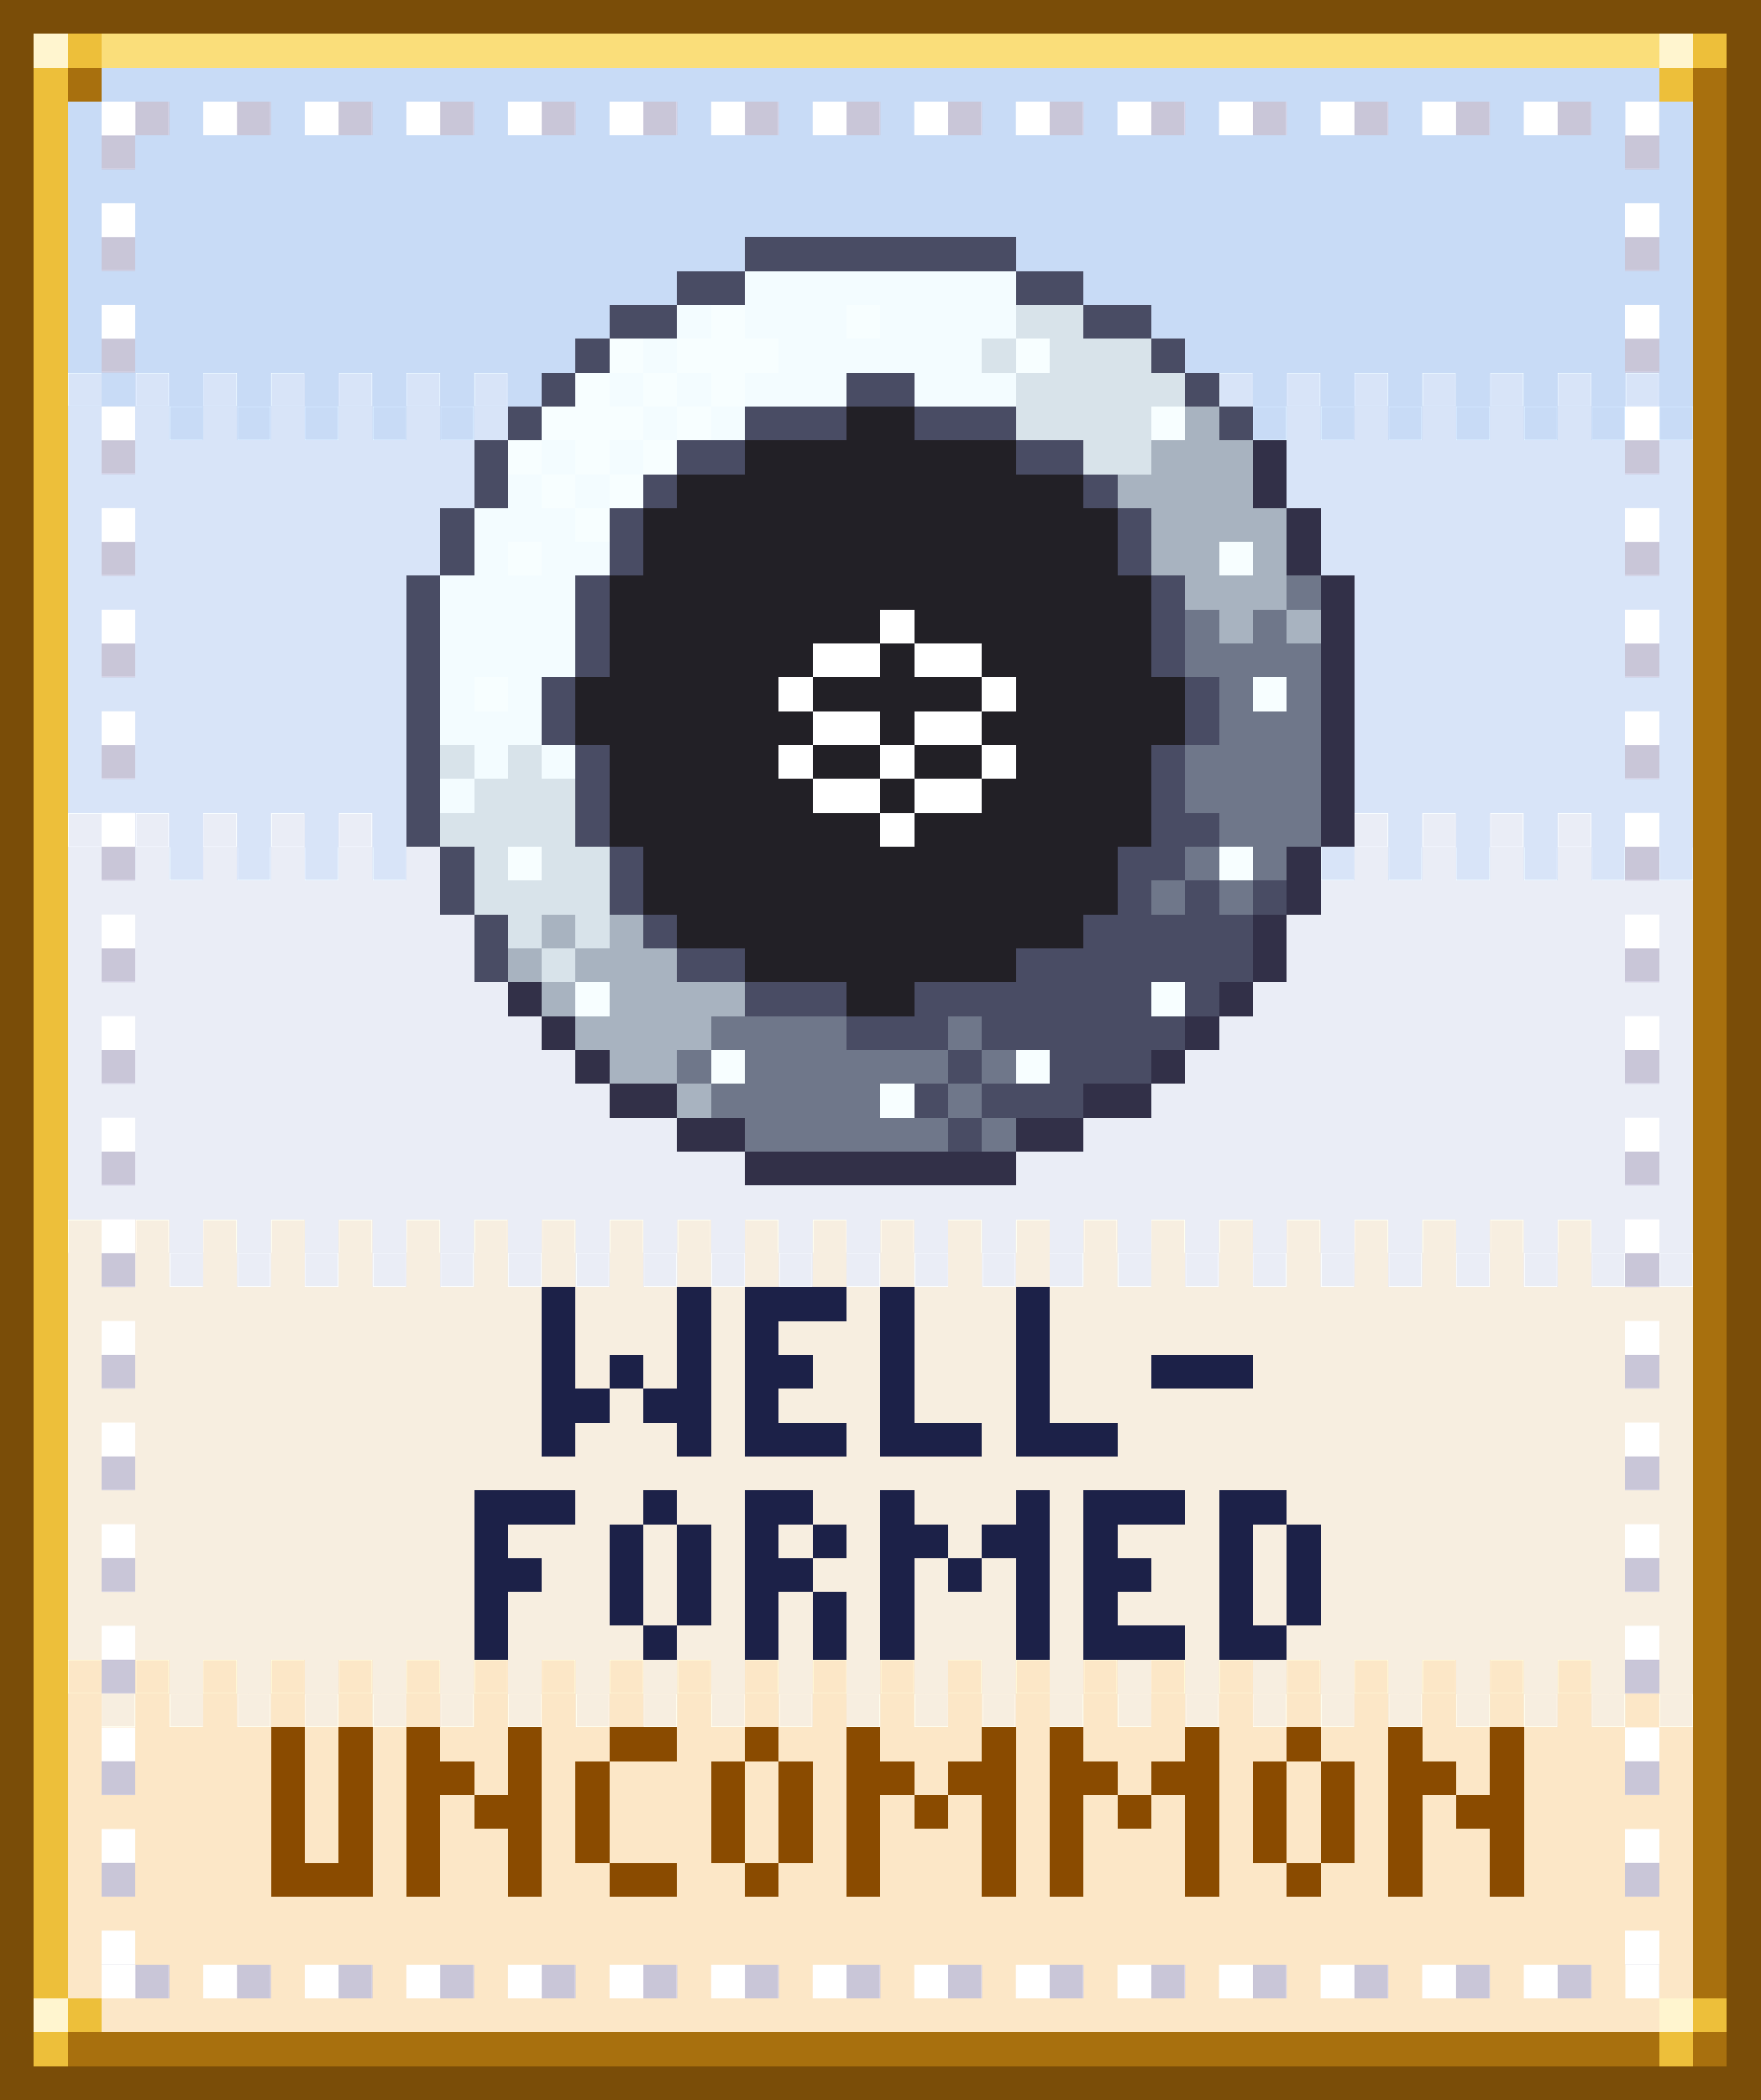
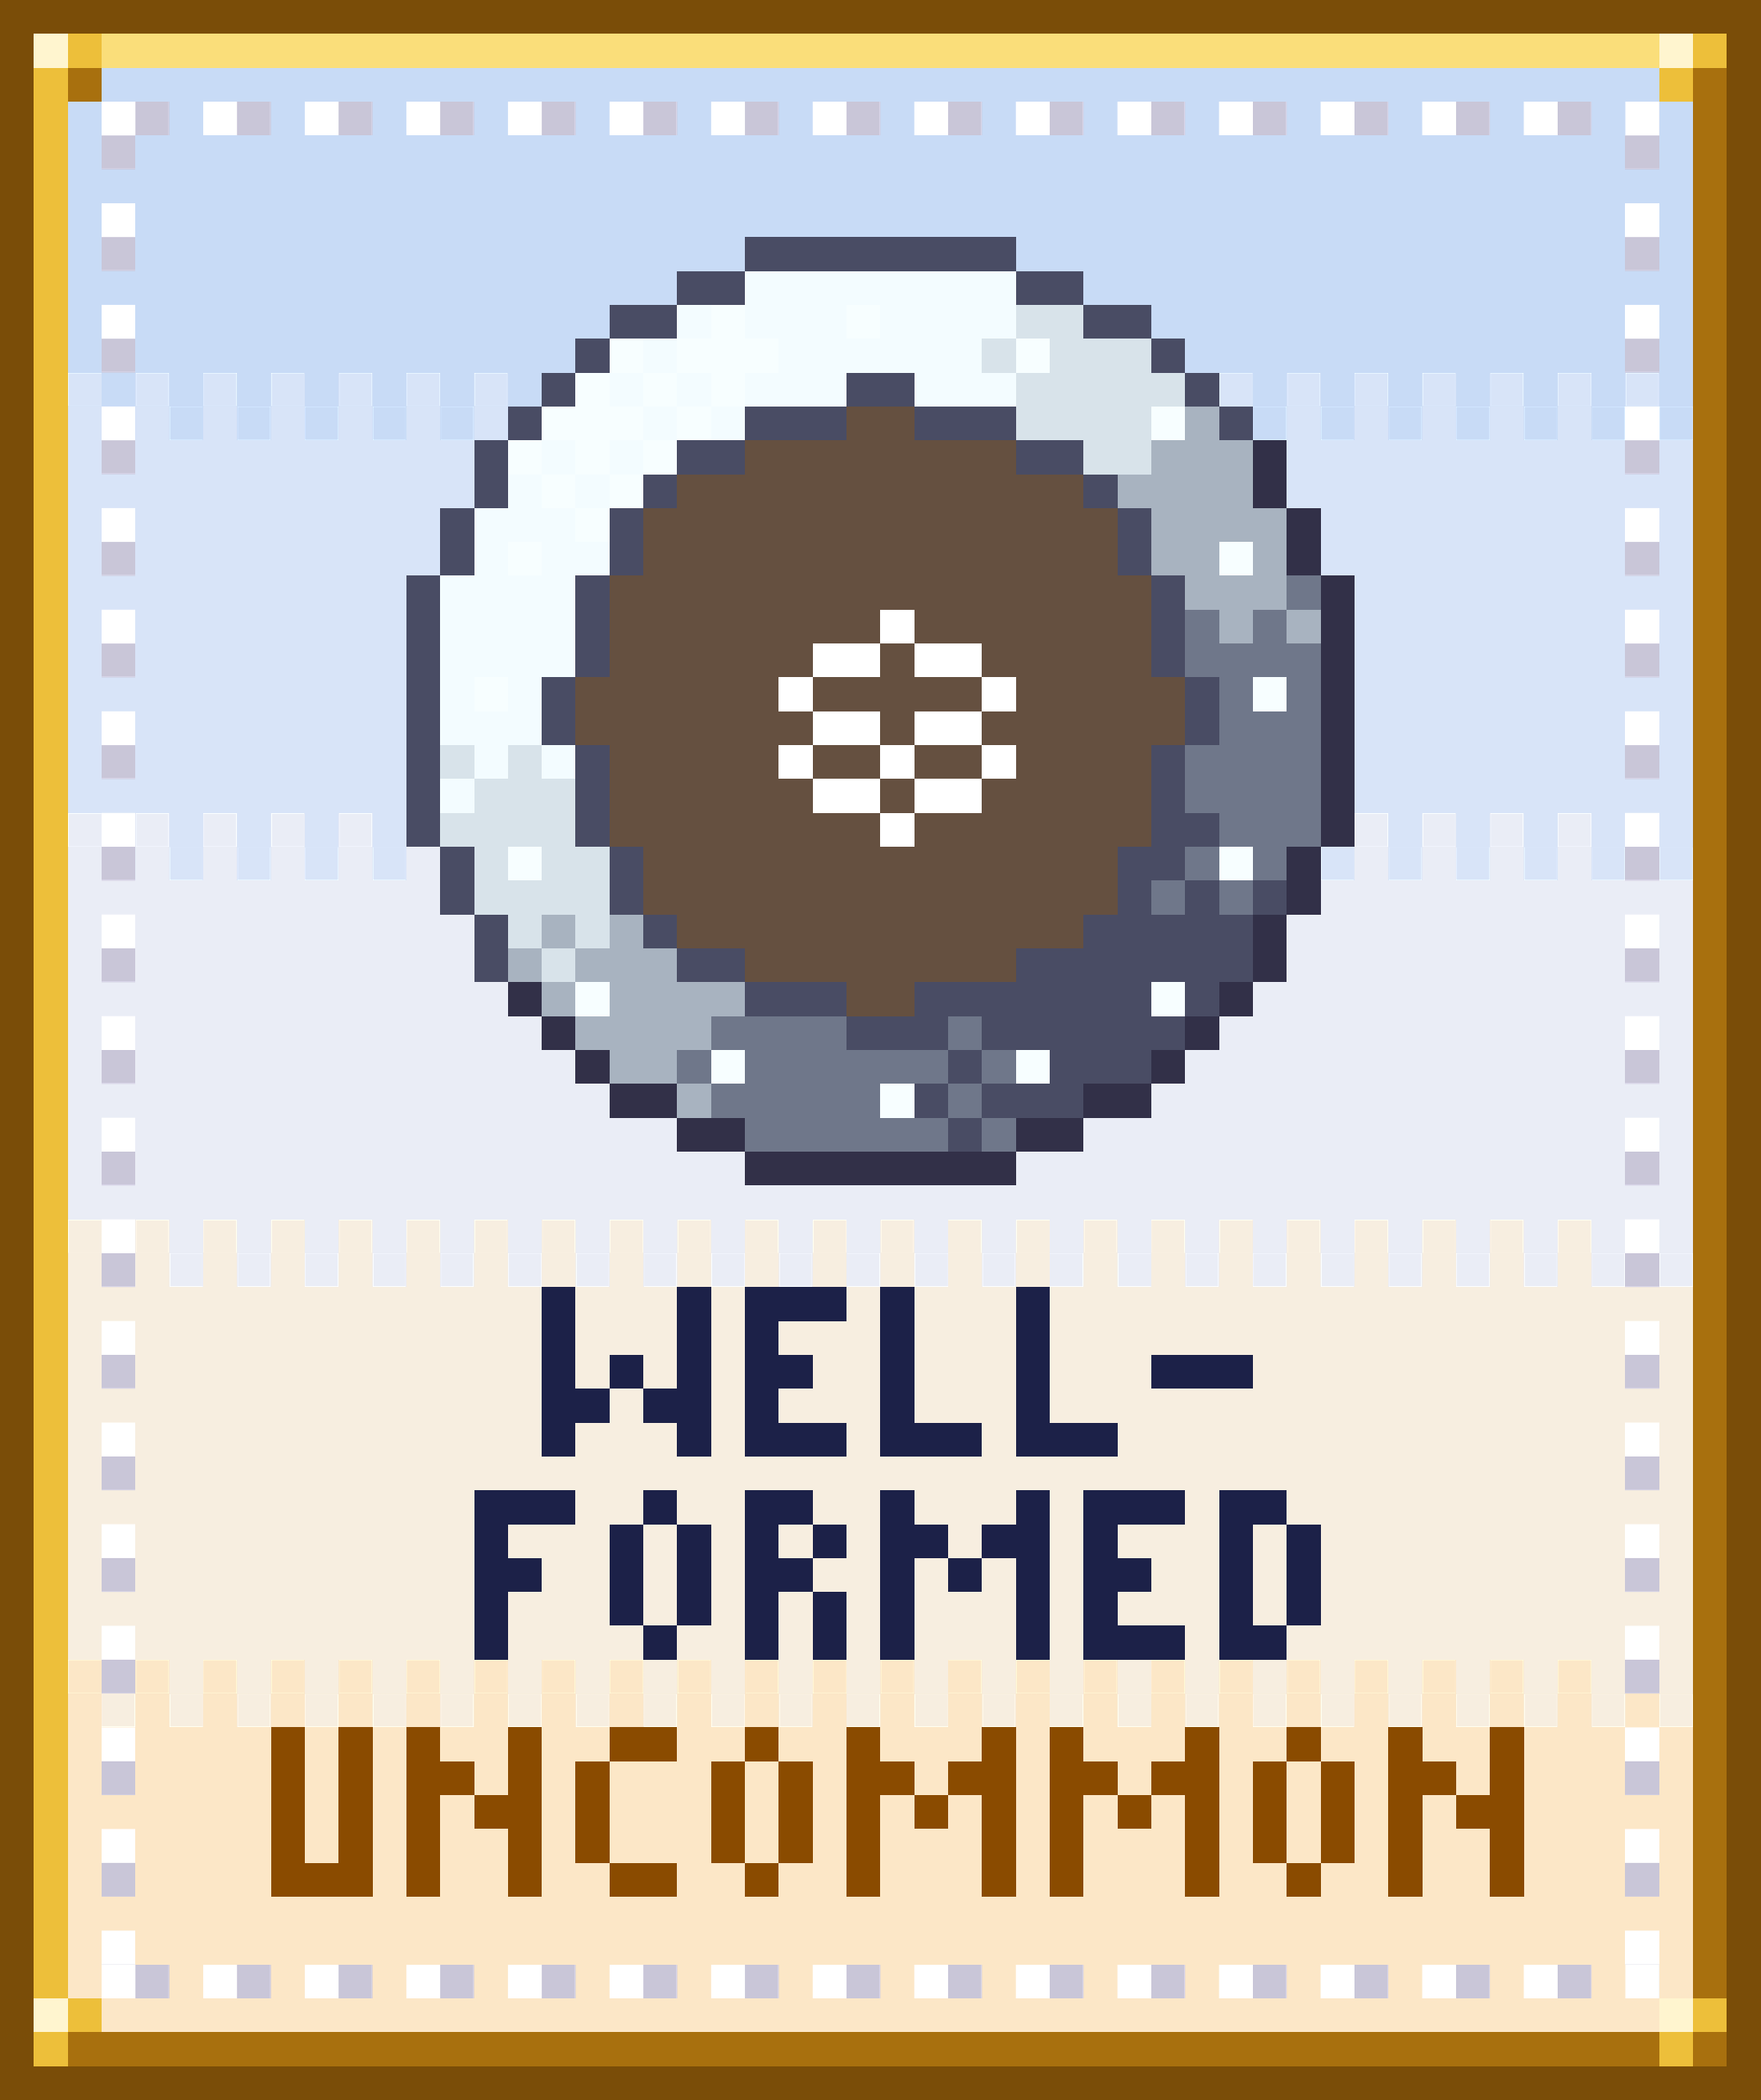
<svg xmlns="http://www.w3.org/2000/svg" width="104" height="124" viewBox="0 0 104 124" role="img" aria-label="Well-Formed: earned, Uncommon" shape-rendering="crispEdges">
  <g transform="scale(2)">
    <defs>
      <pattern id="tgk1" y="11" width="2" height="2" patternUnits="userSpaceOnUse">
        <rect width="1" height="1" fill="#D8E4F8" />
        <rect x="1" y="1" width="1" height="1" fill="#C8DBF6" />
      </pattern>
      <pattern id="tgk2" y="24" width="2" height="2" patternUnits="userSpaceOnUse">
        <rect width="1" height="1" fill="#EAEDF6" />
        <rect x="1" y="1" width="1" height="1" fill="#D8E4F8" />
      </pattern>
      <pattern id="tgk3" y="36" width="2" height="2" patternUnits="userSpaceOnUse">
        <rect width="1" height="1" fill="#F7EEE0" />
        <rect x="1" y="1" width="1" height="1" fill="#EAEDF6" />
      </pattern>
      <pattern id="tgk4" y="49" width="2" height="2" patternUnits="userSpaceOnUse">
        <rect width="1" height="1" fill="#FCE7C7" />
        <rect x="1" y="1" width="1" height="1" fill="#F7EEE0" />
      </pattern>
      <pattern id="frh" width="3" height="1" patternUnits="userSpaceOnUse">
        <path stroke="#C9C6D8" d="M1 .5h1" />
        <path stroke="#FFFFFF" d="M0 .5h1" />
      </pattern>
      <pattern id="frv" width="1" height="3" patternUnits="userSpaceOnUse">
        <path stroke="#C9C6D8" d="M0 1.5h1" />
        <path stroke="#FFFFFF" d="M0 .5h1" />
      </pattern>
      <path id="q0" d="M.5 0v3m4-3v3m-2.5-.5h1m-3 1h2m1 0h2m-5 1h1m3 0h1" />
      <path id="q1" d="M0 .5h3m-3 1h1m-1 1h2m-2 1h1m-1 1h3" />
      <path id="q2" d="M.5 0v4m-.5 .5h3" />
      <path id="q3" d="M0 2.5h3" />
      <path id="q4" d="M0 .5h3m-3 1h1m-1 1h2m-1.5 .5v2" />
      <path id="q5" d="M1 .5h1m-1.5 .5v3m2-3v3m-1.5 .5h1" />
      <path id="q6" d="M0 .5h2m-2 1h1m1 0h1m-3 1h2m-1.5 .5v2m2-2v2" />
      <path id="q7" d="M0 .5h1m3 0h1m-5 1h2m1 0h2m-4.5 .5v3m1.5-2.5h1m1.5-.5v3" />
      <path id="q8" d="M0 .5h2m-1.5 .5v3m2-3v3m-2.5 .5h2" />
      <path id="q9" d="M.5 0v4m2-4v4m-2.5 .5h3" />
      <path id="q10" d="M0 .5h1m2.5-.5v2m-3.5-.5h2m-1.5 .5v3m1.5-2.5h2m-.5 .5v2" />
      <path id="q11" d="M1 .5h2m-2.5 .5v3m.5 .5h2" />
    </defs>
    <rect y="0" width="52" height="12" fill="#C8DBF6" />
    <rect y="12" width="52" height="13" fill="#D8E4F8" />
    <rect y="25" width="52" height="12" fill="#EAEDF6" />
    <rect y="37" width="52" height="13" fill="#F7EEE0" />
    <rect y="50" width="52" height="12" fill="#FCE7C7" />
    <rect y="11" width="52" height="2" fill="url(#tgk1)" />
    <rect y="24" width="52" height="2" fill="url(#tgk2)" />
    <rect y="36" width="52" height="2" fill="url(#tgk3)" />
    <rect y="49" width="52" height="2" fill="url(#tgk4)" />
    <rect x="0" y="0" width="52" height="1" fill="#7A4D08" />
    <rect x="0" y="61" width="52" height="1" fill="#7A4D08" />
    <rect x="0" y="0" width="1" height="62" fill="#7A4D08" />
    <rect x="51" y="0" width="1" height="62" fill="#7A4D08" />
    <rect x="1" y="1" width="50" height="1" fill="#FADE7A" />
    <rect x="1" y="1" width="1" height="60" fill="#EDBF3A" />
    <rect x="1" y="60" width="50" height="1" fill="#A8700E" />
    <rect x="50" y="1" width="1" height="60" fill="#A8700E" />
    <rect x="3" y="3" width="46" height="1" fill="url(#frh)" />
    <rect x="3" y="58" width="46" height="1" fill="url(#frh)" />
    <rect x="3" y="4" width="1" height="54" fill="url(#frv)" />
    <rect x="48" y="4" width="1" height="54" fill="url(#frv)" />
-     <path stroke="#222026" d="M25 12.5h2m-5 1h8m-10 1h12m-13 1h14m-14 1h14m-15 1h16m-16 1h8m1 0h7m-16 1h6m2 0h1m2 0h5m-17 1h6m1 0h5m1 0h5m-18 1h7m2 0h1m2 0h6m-17 1h5m1 0h2m1 0h2m1 0h4m-16 1h6m2 0h1m2 0h5m-16 1h8m1 0h7m-15 1h14m-14 1h14m-13 1h12m-10 1h8m-5 1h2" />
    <path stroke="#323048" d="M37.5 13v2m1 0v2m1 0v8m-1 0v2m-1 0v2m-22.5 .5h1m20 0h1m-21 1h1m18 0h1m-19 1h1m16 0h1m-17 1h2m12 0h2m-14 1h2m8 0h2m-10 1h8" />
    <path stroke="#494C64" d="M22 7.5h8m-10 1h2m8 0h2m-14 1h2m12 0h2m-17 1h1m16 0h1m-19 1h1m8 0h2m8 0h1m-21 1h1m6 0h3m2 0h3m6 0h1m-22.5 .5v2m5.5-1.5h2m8 0h2m-13 1h1m12 0h1m-19.5 .5v2m5-2v2m15-2v2m-21 0v8m5-8v3m17-3v3m-18 0v2m19-2v2m-18 0v3m17-3v2m-.5 .5h2m-22.5 .5v2m5-2v2m14.5-1.5h2m-2 1h1m1 0h1m1 0h1m-23.5 .5v2m4.5-1.5h1m12 0h5m-17 1h2m8 0h7m-15 1h3m2 0h7m1 0h1m-11 1h3m1 0h6m-7 1h1m2 0h3m-7 1h1m1 0h3m-4 1h1" />
+     <path stroke="#655040" d="M25 12.5h2m-5 1h8m-10 1h12m-13 1h14m-14 1h14m-15 1h16m-16 1h8m1 0h7m-16 1h6m2 0h1m2 0h5m-17 1h6m1 0h5m1 0h5m-18 1h7m2 0h1m2 0h6m-17 1h5m1 0h2m1 0h2m1 0h4m-16 1h6m2 0h1m2 0h5m-16 1h8m1 0h7m-15 1h14m-14 1h14m-13 1h12m-10 1h8m-5 1h2" />
    <path stroke="#6F778A" d="M38 17.5h1m-4 1h1m1 0h1m-3 1h4m-3 1h1m1 0h1m-3 1h3m-4 1h4m-4 1h4m-3 1h3m-4 1h1m1 0h1m-4 1h1m1 0h1m-16 4h4m3 0h1m-9 1h1m1 0h6m1 0h1m-9 1h5m2 0h1m-7 1h6m1 0h1" />
    <path stroke="#A8700E" d="M2 2.5h1m47 0h1m-49 58h1m47 0h1" />
    <path stroke="#A8B3C0" d="M35 12.5h1m-2 1h3m-4 1h4m-3 1h4m-4 1h2m1 0h1m-3 1h3m-2 1h1m1 0h1m-23 9h1m1 0h1m-4 1h1m1 0h3m-4 1h1m1 0h4m-5 1h4m-3 1h2m0 1h1" />
    <path stroke="#D8E3EA" d="M30 9.5h2m-3 1h1m1 0h3m-4 1h5m-5 1h4m-2 1h2m-21 9h1m1 0h1m-2 1h3m-4 1h4m-3 1h1m1 0h2m-4 1h4m-3 1h1m1 0h1m-2 1h1" />
    <path stroke="#EDBF3A" d="M2 1.5h1m47 0h1m-50 1h1m47 0h1m-48 57h1m47 0h1m-50 1h1m47 0h1" />
    <path stroke="#F3FCFF" d="M22 8.5h8m-10 1h1m1 0h3m1 0h4m-11 1h1m3 0h6m-11 1h1m1 0h1m1 0h3m2 0h3m-11 1h1m1 0h1m-6 1h1m1 0h1m-4 1h1m1 0h1m-4 1h3m-3 1h1m1 0h2m-5 1h4m-4 1h4m-4 1h4m-4 1h1m1 0h1m-3 1h3m-2 1h1m1 0h1m-4 1h1" />
    <path stroke="#F7FEFF" d="M21 9.5h1m3 0h1m-8 1h1m1 0h3m7 0h1m-14 1h1m1 0h1m1 0h1m-6 1h3m1 0h1m13 0h1m-20 1h1m1 0h1m1 0h1m-4 1h1m1 0h1m-2 1h1m-3 1h1m20 0h1m-23 4h1m22 0h1m-23 5h1m20 0h1m-20 4h1m16 0h1m-14 2h1m8 0h1m-5 1h1" />
    <path stroke="#FFF5CF" d="M1 1.5h1m47 0h1m-49 58h1m47 0h1" />
    <path stroke="#FFFFFF" d="M26 18.5h1m-3 1h2m1 0h2m-6 1h1m5 0h1m-6 1h2m1 0h2m-6 1h1m2 0h1m2 0h1m-6 1h2m1 0h2m-3 1h1" />
    <g stroke="#1C2148">
      <g transform="translate(0 38)">
        <use href="#q0" x="16" />
        <use href="#q1" x="22" />
        <use href="#q2" x="26" />
        <use href="#q2" x="30" />
        <use href="#q3" x="34" />
      </g>
      <g transform="translate(0 44)">
        <use href="#q4" x="14" />
        <use href="#q5" x="18" />
        <use href="#q6" x="22" />
        <use href="#q7" x="26" />
        <use href="#q1" x="32" />
        <use href="#q8" x="36" />
      </g>
    </g>
    <g stroke="#8A4B00">
      <g transform="translate(0 51)">
        <use href="#q9" x="8" />
        <use href="#q10" x="12" />
        <use href="#q11" x="17" />
        <use href="#q5" x="21" />
        <use href="#q7" x="25" />
        <use href="#q7" x="31" />
        <use href="#q5" x="37" />
        <use href="#q10" x="41" />
      </g>
    </g>
  </g>
</svg>
